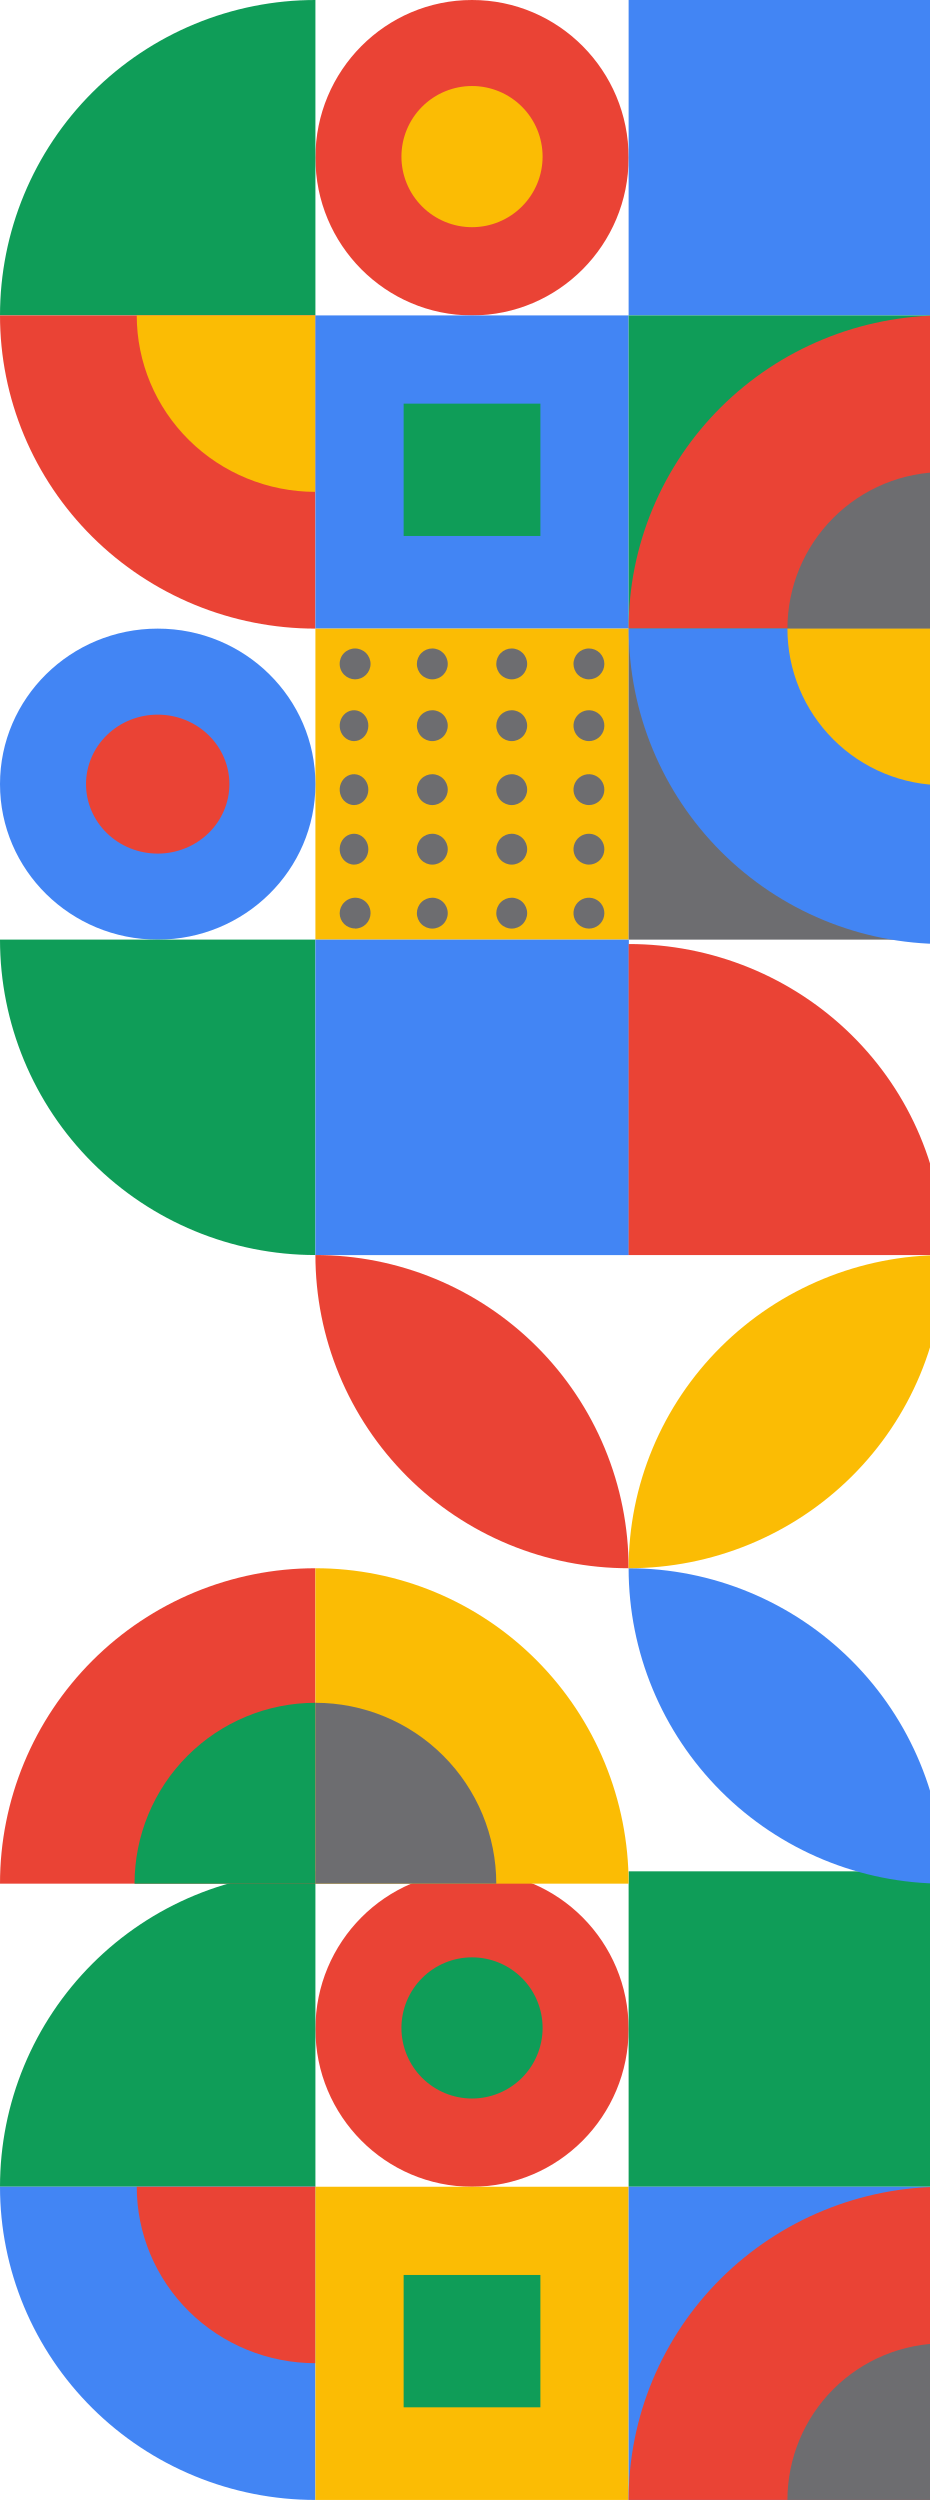
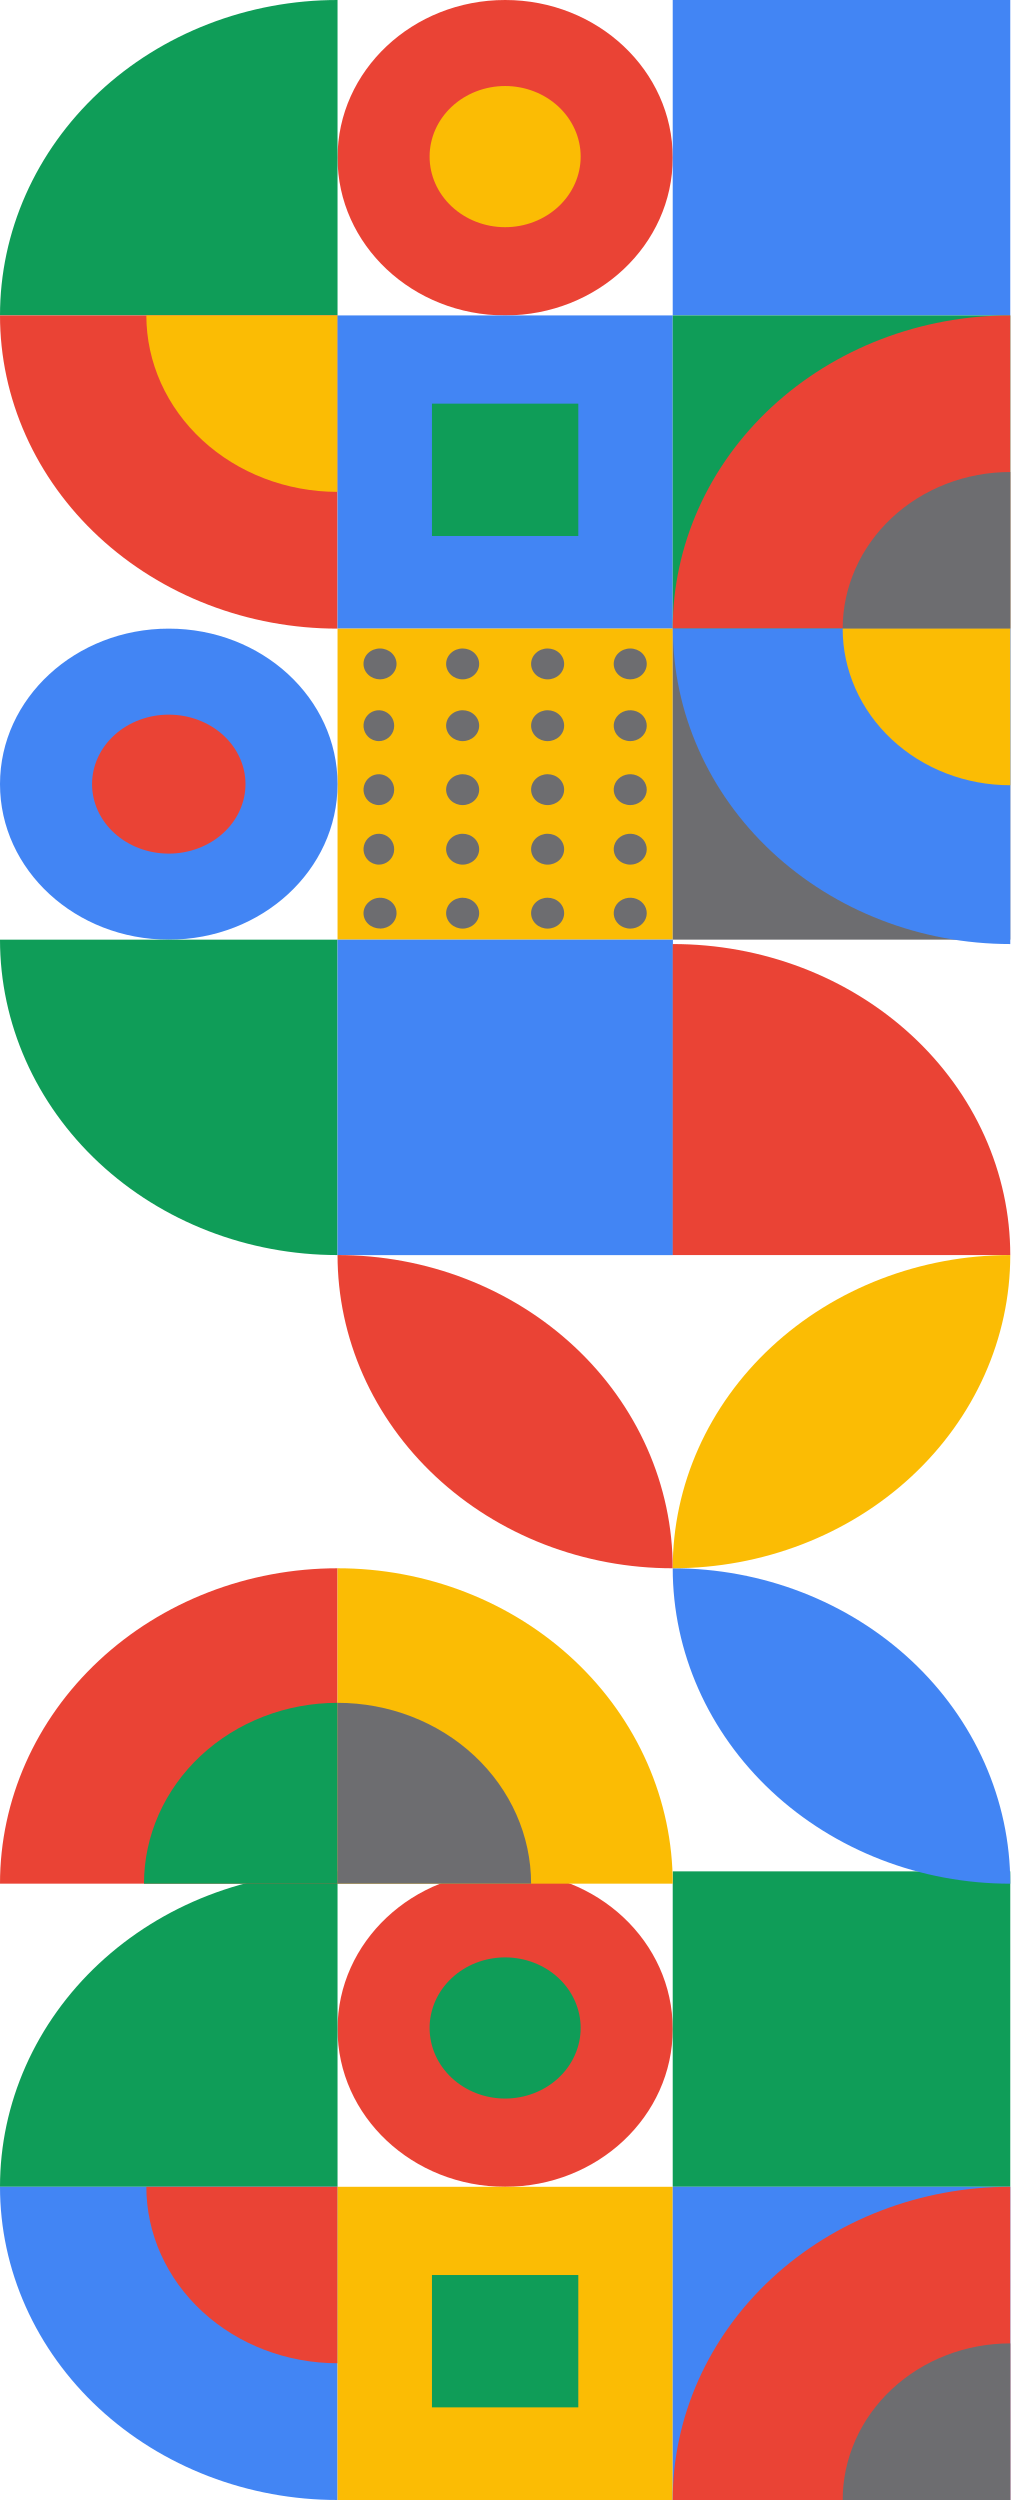
- <svg xmlns="http://www.w3.org/2000/svg" width="380" height="1022" viewBox="0 0 380 1022" fill="none">
-   <path d="M256.981 64.471C256.981 28.864 228.318 0 192.961 0C157.604 0 128.941 28.864 128.941 64.471C128.941 100.077 157.604 128.941 192.961 128.941C228.318 128.941 256.981 100.077 256.981 64.471Z" fill="#EA4335" />
-   <path d="M385.921 0H256.98V128.941H385.921V0Z" fill="#4285F4" />
-   <path d="M128.941 128.941H0C0 112.008 3.335 95.241 9.815 79.597C16.295 63.954 25.793 49.739 37.766 37.766C49.739 25.793 63.953 16.295 79.597 9.815C95.241 3.335 112.008 0 128.941 0V128.941Z" fill="#0F9D58" />
-   <path d="M128.941 256.981C112.008 256.981 95.241 253.669 79.597 247.234C63.953 240.8 49.739 231.368 37.766 219.479C25.793 207.589 16.295 193.474 9.815 177.94C3.335 162.405 0 145.756 0 128.941H128.941V256.981Z" fill="#EA4335" />
-   <path d="M128.941 201.076C109.57 201.076 90.993 193.476 77.296 179.948C63.599 166.421 55.904 148.073 55.904 128.941H128.941V201.076Z" fill="#FBBC04" />
-   <path d="M256.981 128.941H128.941V256.981H256.981V128.941Z" fill="#4285F4" />
-   <path d="M220.913 165.009H165.009V219.11H220.913V165.009Z" fill="#0F9D58" />
-   <path d="M385.921 128.941H256.98V256.981H385.921V128.941Z" fill="#0F9D58" />
-   <path d="M385.921 128.941V256.981H256.98C256.98 240.161 260.316 223.506 266.797 207.968C273.277 192.43 282.776 178.312 294.75 166.422C306.724 154.531 320.939 145.101 336.583 138.67C352.226 132.239 368.992 128.933 385.921 128.941Z" fill="#EA4335" />
-   <path d="M256.981 256.98H128.941V384.118H256.981V256.98Z" fill="#FBBC04" />
-   <path d="M385.921 256.98H256.98V384.118H385.921V256.98Z" fill="#6D6D70" />
-   <path d="M128.941 320.549C128.941 285.441 100.077 256.98 64.471 256.98C28.864 256.98 0 285.441 0 320.549C0 355.657 28.864 384.118 64.471 384.118C100.077 384.118 128.941 355.657 128.941 320.549Z" fill="#4285F4" />
-   <path d="M64.478 348.952C60.629 348.954 56.818 348.22 53.261 346.793C49.705 345.367 46.474 343.274 43.752 340.636C41.029 337.997 38.87 334.865 37.397 331.417C35.923 327.969 35.165 324.273 35.165 320.541C35.165 316.809 35.923 313.115 37.397 309.667C38.87 306.22 41.03 303.089 43.752 300.452C46.475 297.814 49.706 295.723 53.263 294.298C56.819 292.873 60.63 292.142 64.478 292.146C68.324 292.144 72.134 292.877 75.688 294.303C79.242 295.729 82.472 297.82 85.193 300.457C87.913 303.094 90.072 306.225 91.544 309.671C93.017 313.117 93.775 316.811 93.775 320.541C93.775 328.076 90.688 335.302 85.194 340.63C79.7 345.958 72.248 348.952 64.478 348.952Z" fill="#EA4335" />
-   <path d="M256.98 256.98H385.921V385.921C351.741 385.921 318.96 372.343 294.79 348.174C270.621 324.004 257.042 291.223 257.042 257.042L256.98 256.98Z" fill="#4285F4" />
-   <path d="M385.921 256.981H321.901C321.907 248.566 323.568 240.235 326.789 232.463C330.01 224.692 334.727 217.632 340.672 211.687C346.617 205.742 353.673 201.028 361.437 197.815C369.201 194.602 377.521 192.953 385.921 192.961V256.981Z" fill="#6D6D70" />
-   <path d="M256.981 829.471C256.981 793.864 228.318 765 192.961 765C157.604 765 128.941 793.864 128.941 829.471C128.941 865.077 157.604 893.941 192.961 893.941C228.318 893.941 256.981 865.077 256.981 829.471Z" fill="#EA4335" />
-   <path d="M192.96 857.873C185.308 857.873 177.969 854.833 172.558 849.422C167.146 844.011 164.106 836.672 164.106 829.019C164.106 821.366 167.146 814.027 172.558 808.616C177.969 803.205 185.308 800.165 192.96 800.165C200.613 800.165 207.952 803.205 213.363 808.616C218.774 814.027 221.814 821.366 221.814 829.019C221.814 836.672 218.774 844.011 213.363 849.422C207.952 854.833 200.613 857.873 192.96 857.873Z" fill="#0F9D58" />
-   <path d="M385.921 765H256.98V893.941H385.921V765Z" fill="#0F9D58" />
-   <path d="M128.941 893.941H0C0 877.008 3.335 860.241 9.815 844.597C16.295 828.954 25.793 814.739 37.766 802.766C49.739 790.793 63.953 781.295 79.597 774.815C95.241 768.335 112.008 765 128.941 765V893.941Z" fill="#0F9D58" />
-   <path d="M128.941 1021.98C112.008 1021.98 95.241 1018.67 79.597 1012.23C63.953 1005.8 49.739 996.368 37.766 984.479C25.793 972.589 16.295 958.474 9.815 942.94C3.335 927.405 0 910.756 0 893.941H128.941V1021.98Z" fill="#4285F4" />
-   <path d="M128.941 966.076C109.57 966.076 90.993 958.476 77.296 944.948C63.599 931.421 55.904 913.073 55.904 893.941H128.941V966.076Z" fill="#EA4335" />
-   <path d="M256.981 893.941H128.941V1021.98H256.981V893.941Z" fill="#FBBC04" />
-   <path d="M220.913 930.009H165.009V984.11H220.913V930.009Z" fill="#0F9D58" />
-   <path d="M385.921 893.941H256.98V1021.98H385.921V893.941Z" fill="#4285F4" />
-   <path d="M385.921 893.941V1021.98H256.98C256.98 1005.16 260.316 988.506 266.797 972.968C273.277 957.43 282.776 943.312 294.75 931.422C306.724 919.531 320.939 910.101 336.583 903.67C352.226 897.239 368.992 893.933 385.921 893.941Z" fill="#EA4335" />
-   <path d="M385.921 1021.98H321.901C321.907 1013.57 323.568 1005.24 326.789 997.463C330.01 989.692 334.727 982.632 340.672 976.687C346.617 970.742 353.673 966.028 361.437 962.815C369.201 959.602 377.521 957.953 385.921 957.961V1021.98Z" fill="#6D6D70" />
-   <path d="M385.921 321C377.515 321.008 369.191 319.358 361.423 316.144C353.655 312.931 346.596 308.216 340.65 302.27C334.705 296.324 329.988 289.264 326.771 281.493C323.554 273.722 321.899 265.392 321.901 256.98H385.859L385.921 321Z" fill="#FBBC04" />
-   <path d="M128.941 513.059C94.744 513.059 61.947 499.474 37.766 475.293C13.585 451.112 0 418.315 0 384.118H128.941V513.059Z" fill="#0F9D58" />
-   <path d="M256.981 384.118H128.941V513.059H256.981V384.118Z" fill="#4285F4" />
-   <path d="M256.981 513.059H128.941L256.981 384.118V513.059Z" fill="#4285F4" />
-   <path d="M256.98 385.921C273.906 385.913 290.668 389.195 306.309 395.58C321.949 401.965 336.162 411.328 348.135 423.134C360.109 434.94 369.609 448.958 376.092 464.388C382.575 479.817 385.915 496.355 385.921 513.059H256.98V385.921Z" fill="#EA4335" />
-   <path d="M128.941 641.099C94.744 641.099 61.947 654.683 37.766 678.865C13.585 703.046 0 735.842 0 770.04H128.941V641.099Z" fill="#EA4335" />
-   <path d="M128.941 641.099V770.04H256.981C256.981 753.103 253.669 736.332 247.233 720.685C240.798 705.038 231.366 690.822 219.476 678.848C207.586 666.874 193.471 657.378 177.936 650.9C162.402 644.423 145.754 641.093 128.941 641.099Z" fill="#FBBC04" />
-   <path d="M128.941 696.102C109.332 696.102 90.525 703.891 76.659 717.758C62.793 731.624 55.003 750.43 55.003 770.04H128.941V696.102Z" fill="#0F9D58" />
-   <path d="M128.941 696.102V770.04H202.88C202.88 750.43 195.09 731.624 181.223 717.758C167.357 703.891 148.551 696.102 128.941 696.102Z" fill="#6D6D70" />
-   <path d="M256.98 641.099C256.98 675.296 270.565 708.093 294.746 732.274C318.928 756.455 351.724 770.04 385.921 770.04C385.921 735.842 372.337 703.046 348.156 678.865C323.974 654.683 291.178 641.099 256.98 641.099Z" fill="#4285F4" />
-   <path d="M128.941 513.059C128.941 529.877 132.254 546.53 138.689 562.068C145.124 577.605 154.556 591.722 166.446 603.612C178.336 615.503 192.451 624.933 207.986 631.365C223.52 637.797 240.169 641.104 256.981 641.098C256.981 624.28 253.669 607.626 247.233 592.089C240.798 576.551 231.366 562.434 219.476 550.544C207.586 538.654 193.471 529.224 177.936 522.792C162.402 516.36 145.754 513.053 128.941 513.059Z" fill="#EA4335" />
-   <path d="M385.875 513.059C351.686 513.071 318.901 526.566 294.73 550.577C270.559 574.587 256.98 607.148 256.98 641.098C291.178 641.098 323.974 627.608 348.156 603.596C372.337 579.584 385.921 547.017 385.921 513.059H385.875Z" fill="#FBBC04" />
-   <path d="M144.74 302.966C146.094 302.962 147.405 302.452 148.45 301.524C149.494 300.596 150.209 299.306 150.471 297.875C150.733 296.444 150.526 294.96 149.887 293.674C149.247 292.388 148.214 291.381 146.962 290.823C145.711 290.265 144.319 290.191 143.023 290.613C141.726 291.036 140.606 291.929 139.852 293.141C139.098 294.352 138.757 295.808 138.886 297.259C139.016 298.711 139.609 300.07 140.564 301.104C141.674 302.293 143.174 302.962 144.74 302.966Z" fill="#6D6D70" />
-   <path d="M209.191 302.966C210.865 302.966 212.47 302.301 213.654 301.118C214.837 299.934 215.503 298.329 215.503 296.655C215.503 294.981 214.837 293.375 213.654 292.191C212.47 291.008 210.865 290.343 209.191 290.343C207.517 290.343 205.911 291.008 204.728 292.191C203.544 293.375 202.879 294.981 202.879 296.655C202.879 298.329 203.544 299.934 204.728 301.118C205.911 302.301 207.517 302.966 209.191 302.966Z" fill="#6D6D70" />
-   <path d="M176.73 302.966C178.404 302.966 180.009 302.301 181.193 301.118C182.376 299.934 183.042 298.329 183.042 296.655C183.042 294.981 182.376 293.375 181.193 292.191C180.009 291.008 178.404 290.343 176.73 290.343C175.056 290.343 173.45 291.008 172.267 292.191C171.083 293.375 170.418 294.981 170.418 296.655C170.418 298.329 171.083 299.934 172.267 301.118C173.45 302.301 175.056 302.966 176.73 302.966Z" fill="#6D6D70" />
-   <path d="M240.771 302.966C242.23 302.962 243.642 302.452 244.767 301.524C245.892 300.596 246.661 299.306 246.943 297.875C247.225 296.444 247.003 294.96 246.314 293.674C245.625 292.388 244.512 291.381 243.165 290.823C241.817 290.265 240.318 290.191 238.922 290.613C237.526 291.036 236.319 291.929 235.507 293.141C234.695 294.352 234.328 295.808 234.468 297.259C234.607 298.711 235.246 300.07 236.274 301.104C237.471 302.291 239.086 302.96 240.771 302.966Z" fill="#6D6D70" />
-   <path d="M145.14 277.719C146.817 277.714 148.425 277.051 149.615 275.873C150.801 274.69 151.472 273.088 151.483 271.415C151.475 269.737 150.803 268.13 149.615 266.942C148.425 265.764 146.817 265.101 145.14 265.096C143.463 265.101 141.855 265.764 140.665 266.942C140.083 267.531 139.623 268.23 139.313 268.998C139.003 269.766 138.849 270.588 138.86 271.415C138.859 272.245 139.024 273.066 139.345 273.831C139.666 274.597 140.136 275.291 140.728 275.873C141.902 277.036 143.485 277.698 145.14 277.719Z" fill="#6D6D70" />
-   <path d="M209.191 277.719C210.865 277.719 212.47 277.054 213.654 275.871C214.837 274.687 215.503 273.081 215.503 271.408C215.503 269.734 214.837 268.128 213.654 266.944C212.47 265.761 210.865 265.096 209.191 265.096C207.517 265.096 205.911 265.761 204.727 266.944C203.544 268.128 202.879 269.734 202.879 271.408C202.879 273.081 203.544 274.687 204.727 275.871C205.911 277.054 207.517 277.719 209.191 277.719Z" fill="#6D6D70" />
-   <path d="M176.73 277.719C178.404 277.719 180.009 277.054 181.193 275.871C182.377 274.687 183.042 273.081 183.042 271.408C183.042 269.734 182.377 268.128 181.193 266.944C180.009 265.761 178.404 265.096 176.73 265.096C175.056 265.096 173.45 265.761 172.267 266.944C171.083 268.128 170.418 269.734 170.418 271.408C170.418 273.081 171.083 274.687 172.267 275.871C173.45 277.054 175.056 277.719 176.73 277.719Z" fill="#6D6D70" />
-   <path d="M240.742 277.719C242.419 277.717 244.026 277.054 245.216 275.873C246.394 274.688 247.057 273.086 247.062 271.415C247.06 269.739 246.396 268.132 245.216 266.942C244.026 265.761 242.419 265.098 240.742 265.096C239.071 265.101 237.47 265.764 236.284 266.942C235.104 268.132 234.441 269.739 234.438 271.415C234.443 273.086 235.107 274.688 236.284 275.873C237.47 277.051 239.071 277.714 240.742 277.719Z" fill="#6D6D70" />
-   <path d="M144.74 329.115C146.094 329.11 147.405 328.6 148.45 327.672C149.494 326.744 150.209 325.455 150.471 324.024C150.733 322.593 150.526 321.108 149.887 319.822C149.247 318.537 148.214 317.529 146.962 316.971C145.711 316.413 144.319 316.339 143.023 316.762C141.726 317.184 140.606 318.077 139.852 319.289C139.098 320.501 138.757 321.956 138.886 323.408C139.016 324.86 139.609 326.218 140.564 327.253C141.674 328.441 143.174 329.11 144.74 329.115Z" fill="#6D6D70" />
-   <path d="M209.191 329.115C210.865 329.115 212.47 328.45 213.654 327.266C214.837 326.082 215.503 324.477 215.503 322.803C215.503 321.129 214.837 319.524 213.654 318.34C212.47 317.156 210.865 316.491 209.191 316.491C207.517 316.491 205.911 317.156 204.728 318.34C203.544 319.524 202.879 321.129 202.879 322.803C202.879 324.477 203.544 326.082 204.728 327.266C205.911 328.45 207.517 329.115 209.191 329.115Z" fill="#6D6D70" />
-   <path d="M176.73 329.115C178.404 329.115 180.009 328.45 181.193 327.266C182.376 326.082 183.042 324.477 183.042 322.803C183.042 321.129 182.376 319.524 181.193 318.34C180.009 317.156 178.404 316.491 176.73 316.491C175.056 316.491 173.45 317.156 172.267 318.34C171.083 319.524 170.418 321.129 170.418 322.803C170.418 324.477 171.083 326.082 172.267 327.266C173.45 328.45 175.056 329.115 176.73 329.115Z" fill="#6D6D70" />
-   <path d="M240.771 329.115C242.23 329.11 243.642 328.6 244.767 327.672C245.892 326.744 246.661 325.455 246.943 324.024C247.225 322.593 247.003 321.108 246.314 319.822C245.625 318.537 244.512 317.529 243.165 316.971C241.817 316.413 240.318 316.339 238.922 316.762C237.526 317.184 236.319 318.077 235.507 319.289C234.695 320.501 234.328 321.956 234.468 323.408C234.607 324.86 235.246 326.218 236.274 327.253C237.471 328.44 239.086 329.108 240.771 329.115Z" fill="#6D6D70" />
-   <path d="M144.74 353.461C146.094 353.456 147.405 352.946 148.45 352.018C149.494 351.09 150.209 349.8 150.471 348.369C150.733 346.938 150.526 345.454 149.887 344.168C149.247 342.882 148.214 341.875 146.962 341.317C145.711 340.759 144.319 340.685 143.023 341.108C141.726 341.53 140.606 342.423 139.852 343.635C139.098 344.846 138.757 346.302 138.886 347.754C139.016 349.205 139.609 350.564 140.564 351.599C141.674 352.787 143.174 353.456 144.74 353.461Z" fill="#6D6D70" />
-   <path d="M209.191 353.461C210.865 353.461 212.47 352.796 213.654 351.612C214.837 350.428 215.503 348.823 215.503 347.149C215.503 345.475 214.837 343.869 213.654 342.686C212.47 341.502 210.865 340.837 209.191 340.837C207.517 340.837 205.911 341.502 204.728 342.686C203.544 343.869 202.879 345.475 202.879 347.149C202.879 348.823 203.544 350.428 204.728 351.612C205.911 352.796 207.517 353.461 209.191 353.461Z" fill="#6D6D70" />
-   <path d="M176.73 353.461C178.404 353.461 180.009 352.796 181.193 351.612C182.376 350.428 183.042 348.823 183.042 347.149C183.042 345.475 182.376 343.869 181.193 342.686C180.009 341.502 178.404 340.837 176.73 340.837C175.056 340.837 173.45 341.502 172.267 342.686C171.083 343.869 170.418 345.475 170.418 347.149C170.418 348.823 171.083 350.428 172.267 351.612C173.45 352.796 175.056 353.461 176.73 353.461Z" fill="#6D6D70" />
-   <path d="M240.771 353.461C242.23 353.456 243.642 352.946 244.767 352.018C245.892 351.09 246.661 349.8 246.943 348.369C247.225 346.938 247.003 345.454 246.314 344.168C245.625 342.882 244.512 341.875 243.165 341.317C241.817 340.759 240.318 340.685 238.922 341.108C237.526 341.53 236.319 342.423 235.507 343.635C234.695 344.846 234.328 346.302 234.468 347.754C234.607 349.205 235.246 350.564 236.274 351.599C237.471 352.785 239.086 353.454 240.771 353.461Z" fill="#6D6D70" />
-   <path d="M145.17 379.61C146.839 379.605 148.439 378.946 149.623 377.777C150.801 376.593 151.468 374.999 151.482 373.333C151.508 372.082 151.154 370.851 150.466 369.802C149.777 368.754 148.786 367.937 147.623 367.458C146.459 366.98 145.178 366.862 143.945 367.12C142.713 367.378 141.589 368.001 140.718 368.906C140.129 369.484 139.661 370.174 139.342 370.934C139.023 371.694 138.859 372.51 138.859 373.333C138.859 374.982 139.518 376.562 140.69 377.728C141.861 378.893 143.451 379.548 145.108 379.548" fill="#6D6D70" />
-   <path d="M209.191 379.61C210.865 379.61 212.47 378.945 213.654 377.761C214.837 376.578 215.503 374.972 215.503 373.298C215.503 371.624 214.837 370.019 213.654 368.835C212.47 367.651 210.865 366.986 209.191 366.986C207.517 366.986 205.911 367.651 204.728 368.835C203.544 370.019 202.879 371.624 202.879 373.298C202.879 374.972 203.544 376.578 204.728 377.761C205.911 378.945 207.517 379.61 209.191 379.61Z" fill="#6D6D70" />
-   <path d="M176.73 379.61C178.404 379.61 180.009 378.945 181.193 377.761C182.376 376.578 183.042 374.972 183.042 373.298C183.042 371.624 182.376 370.019 181.193 368.835C180.009 367.651 178.404 366.986 176.73 366.986C175.056 366.986 173.45 367.651 172.267 368.835C171.083 370.019 170.418 371.624 170.418 373.298C170.418 374.972 171.083 376.578 172.267 377.761C173.45 378.945 175.056 379.61 176.73 379.61Z" fill="#6D6D70" />
-   <path d="M240.771 379.61C242.23 379.605 243.642 379.095 244.767 378.167C245.892 377.239 246.661 375.95 246.943 374.519C247.225 373.088 247.003 371.603 246.314 370.318C245.625 369.032 244.512 368.024 243.165 367.466C241.817 366.908 240.318 366.834 238.922 367.257C237.526 367.679 236.319 368.572 235.507 369.784C234.695 370.996 234.328 372.451 234.468 373.903C234.607 375.355 235.246 376.713 236.274 377.748C237.471 378.935 239.086 379.603 240.771 379.61Z" fill="#6D6D70" />
-   <path d="M192.96 92.873C185.308 92.873 177.969 89.833 172.558 84.422C167.146 79.011 164.106 71.671 164.106 64.019C164.106 56.366 167.146 49.027 172.558 43.616C177.969 38.205 185.308 35.165 192.96 35.165C200.613 35.165 207.952 38.205 213.363 43.616C218.774 49.027 221.814 56.366 221.814 64.019C221.814 71.671 218.774 79.011 213.363 84.422C207.952 89.833 200.613 92.873 192.96 92.873Z" fill="#FBBC04" />
+ <svg xmlns="http://www.w3.org/2000/svg" width="386" height="955" viewBox="0 0 386 955" fill="none">
+   <path d="M256.981 60.245C256.981 26.973 228.318 0 192.961 0C157.604 0 128.941 26.973 128.941 60.245C128.941 93.518 157.604 120.49 192.961 120.49C228.318 120.49 256.981 93.518 256.981 60.245Z" fill="#EA4335" />
+   <path d="M385.921 0H256.98V120.49H385.921V0Z" fill="#4285F4" />
+   <path d="M128.941 120.49H0C0 104.667 3.335 88.999 9.815 74.381C16.295 59.762 25.793 46.479 37.766 35.291C49.739 24.102 63.953 15.227 79.597 9.172C95.241 3.117 112.008 0 128.941 0V120.49Z" fill="#0F9D58" />
+   <path d="M128.941 240.138C112.008 240.138 95.241 237.043 79.597 231.03C63.953 225.017 49.739 216.204 37.766 205.094C25.793 193.984 16.295 180.794 9.815 166.277C3.335 151.761 0 136.203 0 120.49H128.941V240.138Z" fill="#EA4335" />
+   <path d="M128.941 187.897C109.57 187.897 90.993 180.796 77.296 168.154C63.599 155.513 55.904 138.368 55.904 120.49H128.941V187.897Z" fill="#FBBC04" />
+   <path d="M256.981 120.49H128.941V240.138H256.981V120.49Z" fill="#4285F4" />
+   <path d="M220.913 154.194H165.009V204.75H220.913V154.194Z" fill="#0F9D58" />
+   <path d="M385.921 120.49H256.98V240.138H385.921V120.49Z" fill="#0F9D58" />
+   <path d="M385.921 120.49V240.138H256.98C256.98 224.421 260.316 208.857 266.797 194.337C273.277 179.817 282.776 166.625 294.75 155.514C306.724 144.403 320.939 135.591 336.583 129.581C352.226 123.572 368.992 120.483 385.921 120.49Z" fill="#EA4335" />
+   <path d="M256.981 240.138H128.941V358.943H256.981V240.138Z" fill="#FBBC04" />
+   <path d="M385.921 240.138H256.98V358.943H385.921V240.138Z" fill="#6D6D70" />
+   <path d="M128.941 299.54C128.941 266.733 100.077 240.138 64.471 240.138C28.864 240.138 0 266.733 0 299.54C0 332.347 28.864 358.943 64.471 358.943C100.077 358.943 128.941 332.347 128.941 299.54Z" fill="#4285F4" />
+   <path d="M64.478 326.081C60.629 326.083 56.818 325.398 53.261 324.064C49.705 322.731 46.474 320.776 43.752 318.31C41.029 315.845 38.87 312.917 37.397 309.695C35.923 306.474 35.165 303.02 35.165 299.532C35.165 296.046 35.923 292.593 37.397 289.372C38.87 286.15 41.03 283.224 43.752 280.76C46.475 278.295 49.706 276.341 53.263 275.01C56.819 273.678 60.63 272.994 64.478 272.998C68.324 272.996 72.134 273.681 75.688 275.014C79.242 276.346 82.472 278.301 85.193 280.765C87.913 283.229 90.072 286.155 91.544 289.375C93.017 292.595 93.775 296.047 93.775 299.532C93.775 306.574 90.688 313.326 85.194 318.305C79.7 323.284 72.248 326.081 64.478 326.081Z" fill="#EA4335" />
+   <path d="M256.98 240.138H385.921V360.628C351.741 360.628 318.96 347.939 294.79 325.354C270.621 302.769 257.042 272.136 257.042 240.196L256.98 240.138Z" fill="#4285F4" />
+   <path d="M385.921 240.138H321.901C321.907 232.275 323.568 224.49 326.789 217.228C330.01 209.966 334.727 203.369 340.672 197.813C346.617 192.258 353.673 187.853 361.437 184.851C369.201 181.848 377.521 180.307 385.921 180.314V240.138Z" fill="#6D6D70" />
+   <path d="M256.981 775.106C256.981 741.834 228.318 714.861 192.961 714.861C157.604 714.861 128.941 741.834 128.941 775.106C128.941 808.379 157.604 835.352 192.961 835.352C228.318 835.352 256.981 808.379 256.981 775.106Z" fill="#EA4335" />
+   <path d="M192.96 801.648C185.308 801.648 177.969 798.808 172.558 793.751C167.146 788.695 164.106 781.836 164.106 774.685C164.106 767.535 167.146 760.676 172.558 755.62C177.969 750.563 185.308 747.723 192.96 747.723C200.613 747.723 207.952 750.563 213.363 755.62C218.774 760.676 221.814 767.535 221.814 774.685C221.814 781.836 218.774 788.695 213.363 793.751C207.952 798.808 200.613 801.648 192.96 801.648Z" fill="#0F9D58" />
+   <path d="M385.921 714.861H256.98V835.352H385.921V714.861Z" fill="#0F9D58" />
+   <path d="M128.941 835.352H0C0 819.529 3.335 803.86 9.815 789.242C16.295 774.623 25.793 761.341 37.766 750.152C49.739 738.964 63.953 730.088 79.597 724.033C95.241 717.978 112.008 714.861 128.941 714.861V835.352Z" fill="#0F9D58" />
+   <path d="M128.941 955C112.008 955 95.241 951.905 79.597 945.892C63.953 939.88 49.739 931.066 37.766 919.956C25.793 908.846 16.295 895.656 9.815 881.14C3.335 866.623 0 851.065 0 835.353H128.941V955Z" fill="#4285F4" />
+   <path d="M128.941 902.76C109.57 902.76 90.993 895.658 77.296 883.017C63.599 870.375 55.904 853.23 55.904 835.353H128.941V902.76Z" fill="#EA4335" />
+   <path d="M256.981 835.353H128.941V955H256.981V835.353Z" fill="#FBBC04" />
+   <path d="M220.913 869.056H165.009V919.611H220.913V869.056Z" fill="#0F9D58" />
+   <path d="M385.921 835.353H256.98V955H385.921V835.353Z" fill="#4285F4" />
+   <path d="M385.921 835.353V955H256.98C256.98 939.283 260.316 923.72 266.797 909.2C273.277 894.68 282.776 881.487 294.75 870.376C306.724 859.265 320.939 850.453 336.583 844.444C352.226 838.434 368.992 835.345 385.921 835.353Z" fill="#EA4335" />
+   <path d="M385.921 955H321.901C321.907 947.136 323.568 939.351 326.789 932.089C330.01 924.827 334.727 918.23 340.672 912.675C346.617 907.119 353.673 902.715 361.437 899.712C369.201 896.71 377.521 895.168 385.921 895.176V955Z" fill="#6D6D70" />
+   <path d="M385.921 299.961C377.515 299.969 369.191 298.427 361.423 295.424C353.655 292.421 346.596 288.015 340.65 282.459C334.705 276.903 329.988 270.305 326.771 263.044C323.554 255.782 321.899 247.998 321.901 240.138H385.859L385.921 299.961Z" fill="#FBBC04" />
+   <path d="M128.941 479.434C94.744 479.434 61.947 466.739 37.766 444.143C13.585 421.547 0 390.899 0 358.943H128.941V479.434Z" fill="#0F9D58" />
+   <path d="M256.981 358.943H128.941V479.434H256.981V358.943Z" fill="#4285F4" />
+   <path d="M256.981 479.434H128.941L256.981 358.943V479.434Z" fill="#4285F4" />
+   <path d="M256.98 360.628C273.906 360.62 290.668 363.688 306.309 369.654C321.949 375.621 336.162 384.37 348.135 395.402C360.109 406.435 369.608 419.534 376.092 433.952C382.575 448.37 385.915 463.824 385.921 479.433H256.98V360.628Z" fill="#EA4335" />
+   <path d="M128.941 599.081C94.744 599.081 61.947 611.776 37.766 634.372C13.585 656.968 0 687.615 0 719.571H128.941V599.081Z" fill="#EA4335" />
+   <path d="M128.941 599.081V719.571H256.981C256.981 703.745 253.669 688.073 247.233 673.452C240.798 658.83 231.366 645.546 219.476 634.356C207.586 623.167 193.471 614.293 177.936 608.24C162.402 602.188 145.754 599.075 128.941 599.081Z" fill="#FBBC04" />
+   <path d="M128.941 650.479C109.331 650.479 90.525 657.758 76.659 670.715C62.793 683.672 55.003 701.246 55.003 719.571H128.941V650.479Z" fill="#0F9D58" />
+   <path d="M128.941 650.479V719.571H202.88C202.88 701.246 195.09 683.672 181.223 670.715C167.357 657.758 148.551 650.479 128.941 650.479Z" fill="#6D6D70" />
+   <path d="M256.98 599.081C256.98 631.037 270.565 661.684 294.746 684.28C318.927 706.877 351.724 719.571 385.921 719.571C385.921 687.615 372.337 656.968 348.156 634.372C323.974 611.776 291.178 599.081 256.98 599.081Z" fill="#4285F4" />
+   <path d="M128.941 479.433C128.941 495.149 132.254 510.711 138.689 525.23C145.124 539.749 154.556 552.941 166.446 564.051C178.336 575.162 192.451 583.975 207.986 589.985C223.52 595.995 240.168 599.086 256.981 599.08C256.981 583.364 253.669 567.802 247.233 553.283C240.798 538.764 231.366 525.572 219.476 514.461C207.586 503.351 193.471 494.538 177.936 488.528C162.402 482.518 145.754 479.427 128.941 479.433Z" fill="#EA4335" />
+   <path d="M385.875 479.433C351.686 479.444 318.901 492.055 294.73 514.492C270.559 536.929 256.98 567.355 256.98 599.08C291.178 599.08 323.974 586.475 348.156 564.036C372.337 541.598 385.921 511.165 385.921 479.433H385.875Z" fill="#FBBC04" />
+   <path d="M144.74 283.11C146.094 283.105 147.405 282.629 148.45 281.762C149.494 280.894 150.209 279.69 150.471 278.352C150.733 277.015 150.526 275.628 149.887 274.426C149.247 273.225 148.214 272.283 146.962 271.762C145.711 271.241 144.319 271.172 143.023 271.566C141.726 271.961 140.606 272.796 139.852 273.928C139.098 275.06 138.757 276.42 138.886 277.777C139.016 279.134 139.609 280.403 140.564 281.37C141.674 282.48 143.174 283.105 144.74 283.11Z" fill="#6D6D70" />
+   <path d="M209.191 283.11C210.865 283.11 212.47 282.488 213.654 281.382C214.837 280.276 215.503 278.776 215.503 277.212C215.503 275.647 214.837 274.147 213.654 273.041C212.47 271.935 210.865 271.313 209.191 271.313C207.517 271.313 205.911 271.935 204.728 273.041C203.544 274.147 202.879 275.647 202.879 277.212C202.879 278.776 203.544 280.276 204.728 281.382C205.911 282.488 207.517 283.11 209.191 283.11Z" fill="#6D6D70" />
+   <path d="M176.73 283.11C178.404 283.11 180.009 282.488 181.193 281.382C182.376 280.276 183.042 278.776 183.042 277.212C183.042 275.647 182.376 274.147 181.193 273.041C180.009 271.935 178.404 271.313 176.73 271.313C175.056 271.313 173.45 271.935 172.267 273.041C171.083 274.147 170.418 275.647 170.418 277.212C170.418 278.776 171.083 280.276 172.267 281.382C173.45 282.488 175.056 283.11 176.73 283.11Z" fill="#6D6D70" />
+   <path d="M240.77 283.11C242.229 283.105 243.641 282.629 244.766 281.762C245.891 280.894 246.66 279.69 246.942 278.352C247.224 277.015 247.002 275.628 246.313 274.426C245.624 273.225 244.511 272.283 243.164 271.762C241.816 271.241 240.317 271.172 238.921 271.566C237.525 271.961 236.318 272.796 235.506 273.928C234.694 275.06 234.327 276.42 234.467 277.777C234.606 279.134 235.245 280.403 236.273 281.37C237.47 282.479 239.085 283.104 240.77 283.11Z" fill="#6D6D70" />
+   <path d="M145.14 259.517C146.817 259.512 148.425 258.893 149.615 257.792C150.801 256.686 151.472 255.189 151.483 253.626C151.475 252.058 150.803 250.556 149.615 249.446C148.425 248.345 146.817 247.725 145.14 247.721C143.463 247.725 141.855 248.345 140.665 249.446C140.083 249.997 139.623 250.65 139.313 251.367C139.003 252.085 138.849 252.853 138.86 253.626C138.859 254.401 139.024 255.169 139.345 255.884C139.666 256.599 140.136 257.248 140.728 257.792C141.902 258.879 143.485 259.497 145.14 259.517Z" fill="#6D6D70" />
+   <path d="M209.191 259.517C210.865 259.517 212.47 258.896 213.654 257.789C214.837 256.683 215.503 255.183 215.503 253.619C215.503 252.055 214.837 250.554 213.654 249.448C212.47 248.342 210.865 247.721 209.191 247.721C207.517 247.721 205.911 248.342 204.727 249.448C203.544 250.554 202.879 252.055 202.879 253.619C202.879 255.183 203.544 256.683 204.727 257.789C205.911 258.896 207.517 259.517 209.191 259.517Z" fill="#6D6D70" />
+   <path d="M176.73 259.517C178.404 259.517 180.009 258.896 181.193 257.789C182.377 256.683 183.042 255.183 183.042 253.619C183.042 252.055 182.377 250.554 181.193 249.448C180.009 248.342 178.404 247.721 176.73 247.721C175.056 247.721 173.45 248.342 172.267 249.448C171.083 250.554 170.418 252.055 170.418 253.619C170.418 255.183 171.083 256.683 172.267 257.789C173.45 258.896 175.056 259.517 176.73 259.517Z" fill="#6D6D70" />
+   <path d="M240.741 259.517C242.418 259.515 244.025 258.895 245.215 257.792C246.393 256.684 247.056 255.188 247.061 253.626C247.059 252.06 246.395 250.558 245.215 249.446C244.025 248.343 242.418 247.723 240.741 247.721C239.07 247.725 237.469 248.345 236.283 249.446C235.103 250.558 234.44 252.06 234.438 253.626C234.442 255.188 235.106 256.684 236.283 257.792C237.469 258.893 239.07 259.512 240.741 259.517Z" fill="#6D6D70" />
+   <path d="M144.74 307.544C146.094 307.54 147.405 307.063 148.45 306.196C149.494 305.329 150.209 304.124 150.471 302.787C150.733 301.45 150.526 300.062 149.887 298.861C149.247 297.66 148.214 296.718 146.962 296.197C145.711 295.675 144.319 295.606 143.023 296.001C141.726 296.396 140.606 297.23 139.852 298.362C139.098 299.495 138.757 300.855 138.886 302.211C139.016 303.568 139.609 304.838 140.564 305.804C141.674 306.915 143.174 307.54 144.74 307.544Z" fill="#6D6D70" />
+   <path d="M209.191 307.544C210.865 307.544 212.47 306.923 213.654 305.817C214.837 304.711 215.503 303.21 215.503 301.646C215.503 300.082 214.837 298.582 213.654 297.476C212.47 296.369 210.865 295.748 209.191 295.748C207.517 295.748 205.911 296.369 204.728 297.476C203.544 298.582 202.879 300.082 202.879 301.646C202.879 303.21 203.544 304.711 204.728 305.817C205.911 306.923 207.517 307.544 209.191 307.544Z" fill="#6D6D70" />
+   <path d="M176.73 307.544C178.404 307.544 180.009 306.923 181.193 305.817C182.376 304.711 183.042 303.21 183.042 301.646C183.042 300.082 182.376 298.582 181.193 297.476C180.009 296.369 178.404 295.748 176.73 295.748C175.056 295.748 173.45 296.369 172.267 297.476C171.083 298.582 170.418 300.082 170.418 301.646C170.418 303.21 171.083 304.711 172.267 305.817C173.45 306.923 175.056 307.544 176.73 307.544Z" fill="#6D6D70" />
+   <path d="M240.77 307.544C242.229 307.54 243.641 307.063 244.766 306.196C245.891 305.329 246.66 304.124 246.942 302.787C247.224 301.45 247.002 300.062 246.313 298.861C245.624 297.66 244.511 296.718 243.164 296.197C241.816 295.675 240.317 295.606 238.921 296.001C237.525 296.396 236.318 297.23 235.506 298.362C234.694 299.495 234.327 300.855 234.467 302.211C234.606 303.568 235.245 304.838 236.273 305.804C237.47 306.913 239.085 307.538 240.77 307.544Z" fill="#6D6D70" />
+   <path d="M144.74 330.294C146.094 330.29 147.405 329.813 148.45 328.946C149.494 328.079 150.209 326.874 150.471 325.537C150.733 324.2 150.526 322.812 149.887 321.611C149.247 320.41 148.214 319.468 146.962 318.947C145.711 318.425 144.319 318.356 143.023 318.751C141.726 319.146 140.606 319.98 139.852 321.112C139.098 322.245 138.757 323.605 138.886 324.961C139.016 326.318 139.609 327.588 140.564 328.554C141.674 329.665 143.174 330.29 144.74 330.294Z" fill="#6D6D70" />
+   <path d="M209.191 330.294C210.865 330.294 212.47 329.673 213.654 328.567C214.837 327.461 215.503 325.96 215.503 324.396C215.503 322.832 214.837 321.332 213.654 320.226C212.47 319.119 210.865 318.498 209.191 318.498C207.517 318.498 205.911 319.119 204.728 320.226C203.544 321.332 202.879 322.832 202.879 324.396C202.879 325.96 203.544 327.461 204.728 328.567C205.911 329.673 207.517 330.294 209.191 330.294Z" fill="#6D6D70" />
+   <path d="M176.73 330.294C178.404 330.294 180.009 329.673 181.193 328.567C182.376 327.461 183.042 325.96 183.042 324.396C183.042 322.832 182.376 321.332 181.193 320.226C180.009 319.119 178.404 318.498 176.73 318.498C175.056 318.498 173.45 319.119 172.267 320.226C171.083 321.332 170.418 322.832 170.418 324.396C170.418 325.96 171.083 327.461 172.267 328.567C173.45 329.673 175.056 330.294 176.73 330.294Z" fill="#6D6D70" />
+   <path d="M240.77 330.294C242.229 330.29 243.641 329.813 244.766 328.946C245.891 328.079 246.66 326.874 246.942 325.537C247.224 324.2 247.002 322.812 246.313 321.611C245.624 320.41 244.511 319.468 243.164 318.947C241.816 318.425 240.317 318.356 238.921 318.751C237.525 319.146 236.318 319.98 235.506 321.112C234.694 322.245 234.327 323.605 234.467 324.961C234.606 326.318 235.245 327.588 236.273 328.554C237.47 329.663 239.085 330.288 240.77 330.294Z" fill="#6D6D70" />
+   <path d="M145.17 354.73C146.839 354.725 148.439 354.11 149.622 353.017C150.801 351.911 151.468 350.421 151.482 348.865C151.508 347.695 151.154 346.545 150.466 345.565C149.777 344.585 148.786 343.822 147.623 343.375C146.459 342.927 145.177 342.817 143.945 343.058C142.713 343.3 141.589 343.882 140.718 344.727C140.129 345.268 139.661 345.912 139.342 346.622C139.023 347.333 138.859 348.095 138.859 348.865C138.859 350.405 139.518 351.882 140.69 352.971C141.861 354.06 143.451 354.672 145.108 354.672" fill="#6D6D70" />
+   <path d="M209.191 354.73C210.865 354.73 212.47 354.108 213.654 353.002C214.837 351.896 215.503 350.396 215.503 348.832C215.503 347.267 214.837 345.767 213.654 344.661C212.47 343.555 210.865 342.934 209.191 342.934C207.517 342.934 205.911 343.555 204.728 344.661C203.544 345.767 202.879 347.267 202.879 348.832C202.879 350.396 203.544 351.896 204.728 353.002C205.911 354.108 207.517 354.73 209.191 354.73Z" fill="#6D6D70" />
+   <path d="M176.73 354.73C178.404 354.73 180.009 354.108 181.193 353.002C182.376 351.896 183.042 350.396 183.042 348.832C183.042 347.267 182.376 345.767 181.193 344.661C180.009 343.555 178.404 342.934 176.73 342.934C175.056 342.934 173.45 343.555 172.267 344.661C171.083 345.767 170.418 347.267 170.418 348.832C170.418 350.396 171.083 351.896 172.267 353.002C173.45 354.108 175.056 354.73 176.73 354.73Z" fill="#6D6D70" />
+   <path d="M240.77 354.73C242.229 354.725 243.641 354.249 244.766 353.382C245.891 352.514 246.66 351.31 246.942 349.972C247.224 348.635 247.002 347.248 246.313 346.046C245.624 344.845 244.511 343.904 243.164 343.382C241.816 342.861 240.317 342.792 238.921 343.186C237.525 343.581 236.318 344.416 235.506 345.548C234.694 346.68 234.327 348.04 234.467 349.397C234.606 350.754 235.245 352.023 236.273 352.99C237.47 354.099 239.085 354.724 240.77 354.73Z" fill="#6D6D70" />
+   <path d="M192.96 86.786C185.308 86.786 177.969 83.945 172.558 78.889C167.146 73.832 164.106 66.974 164.106 59.823C164.106 52.672 167.146 45.814 172.558 40.758C177.969 35.701 185.308 32.86 192.96 32.86C200.613 32.86 207.952 35.701 213.363 40.758C218.774 45.814 221.814 52.672 221.814 59.823C221.814 66.974 218.774 73.832 213.363 78.889C207.952 83.945 200.613 86.786 192.96 86.786Z" fill="#FBBC04" />
</svg>
